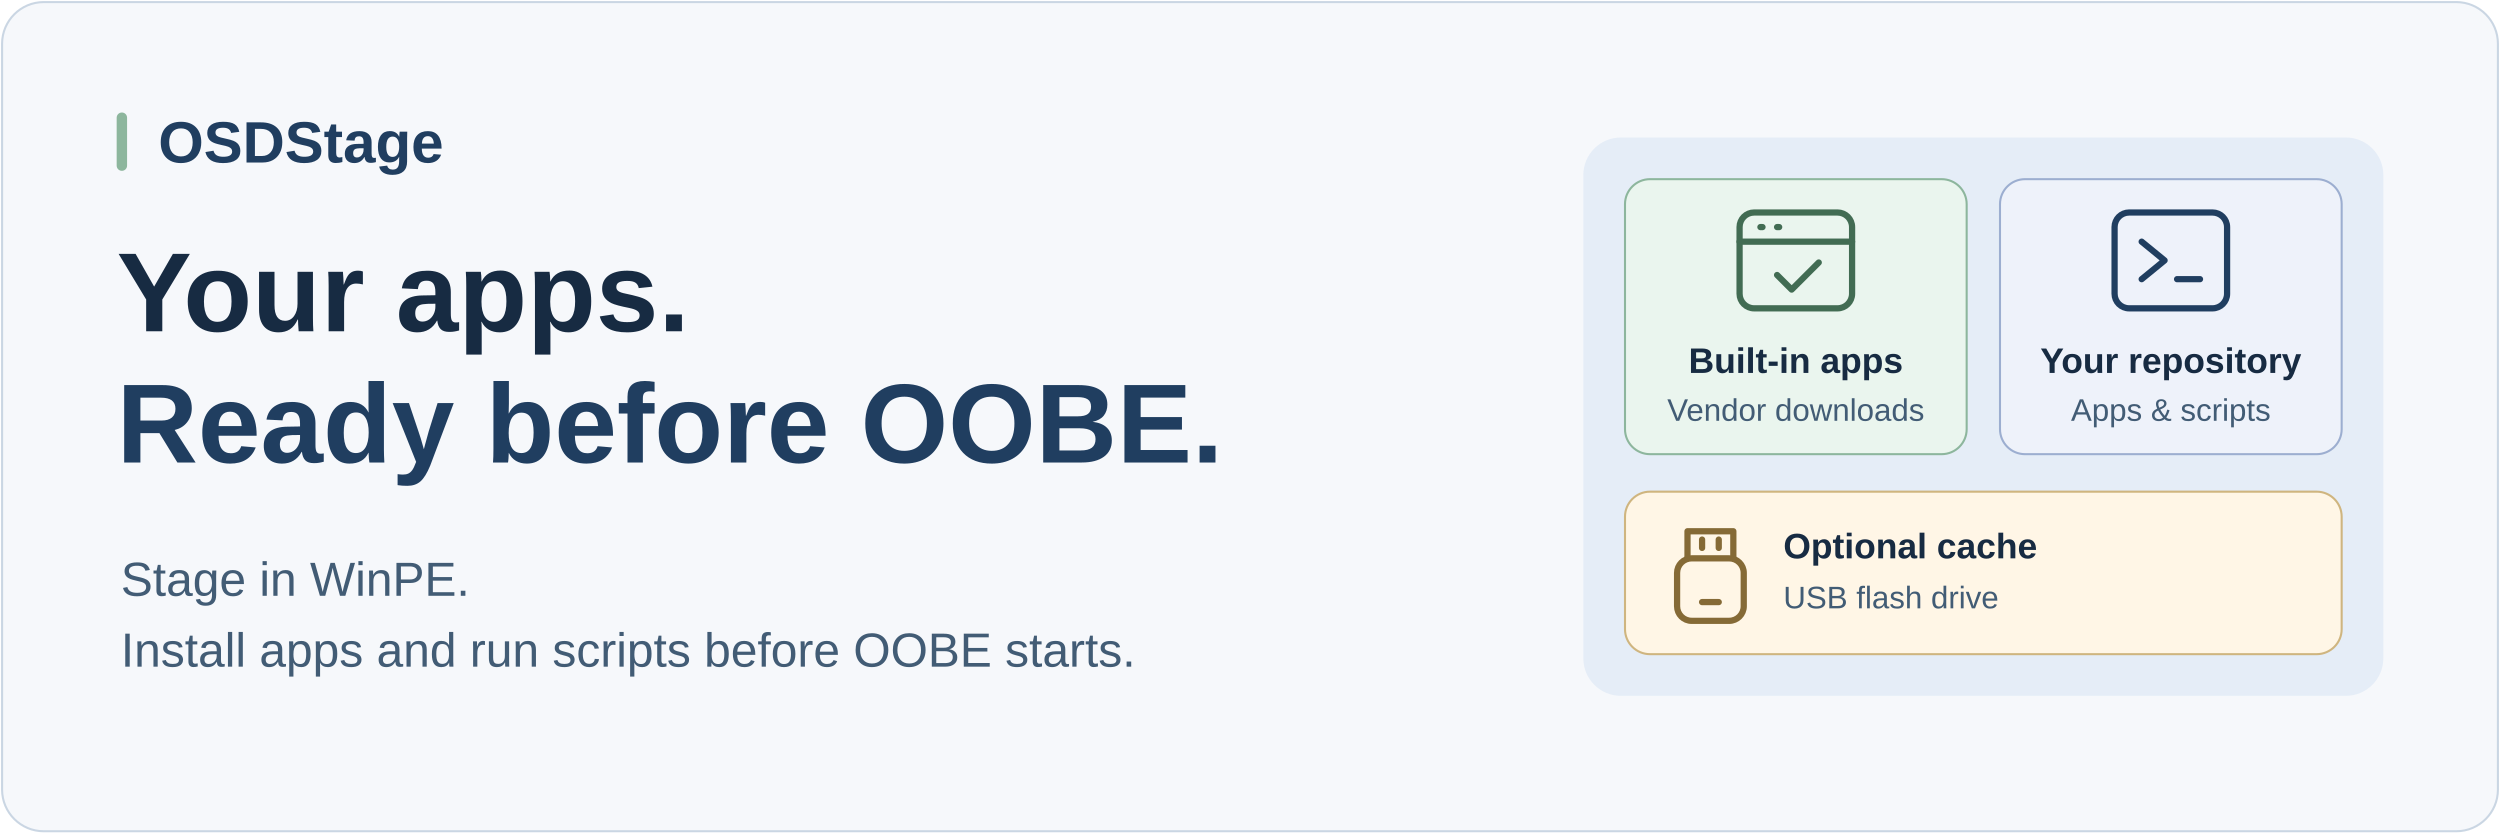
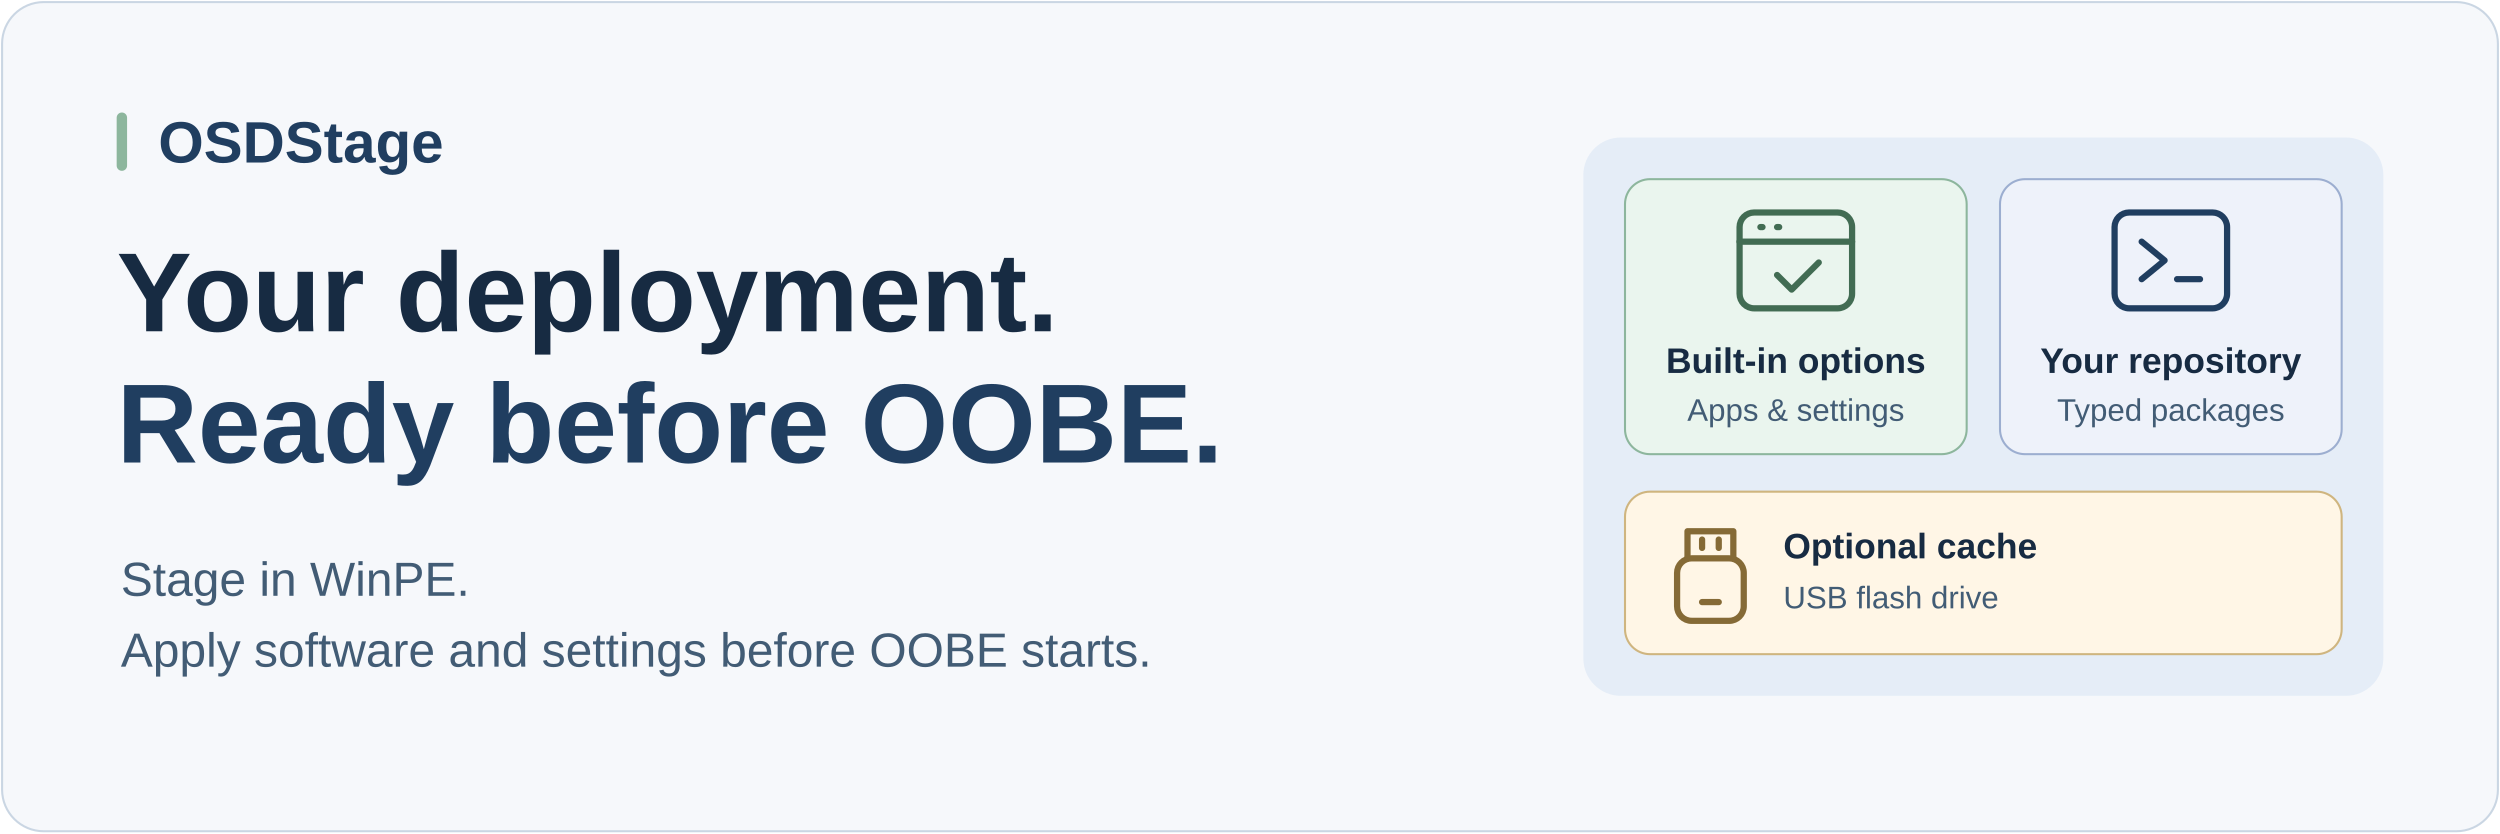
<svg xmlns="http://www.w3.org/2000/svg" width="1200" height="400" viewBox="0 0 1200 400" role="img" aria-labelledby="title desc">
  <style>
    text { font-family: 'Segoe UI', Arial, sans-serif; }
    .brand { font-size: 28px; font-weight: 700; fill: #203e60; }
    .headline { font-size: 54px; font-weight: 700; fill: #172b42; }
    .accent { fill: #203e60; }
    .body { font-size: 23px; fill: #425c75; }
    .label { font-size: 17px; font-weight: 600; fill: #172b42; }
    .small { font-size: 15px; fill: #425c75; }
    .icon { fill: none; stroke-linecap: round; stroke-linejoin: round; stroke-width: 3; }
  </style>
  <rect x="1" y="1" width="1198" height="398" rx="20" fill="#f6f8fb" stroke="#cad6e3" />
  <rect x="56" y="54" width="5" height="28" rx="2.5" fill="#8db69d" />
  <text x="76" y="78" class="brand">OSDStage</text>
-   <text x="56" y="159" class="headline">Your apps.</text>
+   <text x="56" y="159" class="headline">Your deployment.</text>
  <text x="56" y="222" class="headline accent">Ready before OOBE.</text>
  <text x="58" y="286" class="body">Stage in WinPE.</text>
-   <text x="58" y="320" class="body">Install apps and run scripts before OOBE starts.</text>
+   <text x="58" y="320" class="body">Apply software and settings before OOBE starts.</text>
  <g transform="translate(760 66)">
    <rect width="384" height="268" rx="18" fill="#e5edf7" />
    <rect x="20" y="20" width="164" height="132" rx="12" fill="#eaf5ee" stroke="#8db69d" />
    <g class="icon" stroke="#426c53" transform="translate(75 36)">
      <rect width="54" height="46" rx="7" />
      <path d="M0 14 H54" />
      <path d="M10 7 H11 M18 7 H19" />
      <path d="M18 30 L25 37 L38 24" />
    </g>
-     <text x="102" y="113" text-anchor="middle" class="label">Built-in apps</text>
-     <text x="102" y="136" text-anchor="middle" class="small">Vendor downloads</text>
+     <text x="102" y="113" text-anchor="middle" class="label">Built-in options</text>
+     <text x="102" y="136" text-anchor="middle" class="small">Apps &amp; settings</text>
    <rect x="200" y="20" width="164" height="132" rx="12" fill="#eef2fa" stroke="#9caed0" />
    <g class="icon" stroke="#203e60" transform="translate(255 36)">
      <rect width="54" height="46" rx="7" />
      <path d="M13 14 L24 23 L13 32 M30 32 H41" />
    </g>
    <text x="282" y="113" text-anchor="middle" class="label">Your repository</text>
-     <text x="282" y="136" text-anchor="middle" class="small">Apps &amp; scripts</text>
+     <text x="282" y="136" text-anchor="middle" class="small">Typed packages</text>
    <rect x="20" y="170" width="344" height="78" rx="12" fill="#fff6e6" stroke="#cfb57f" />
    <g class="icon" stroke="#856a36" transform="translate(40 187)">
      <path d="M10 15 V2 H32 V15" />
      <path d="M17 6 V10 M25 6 V10" />
      <rect x="5" y="15" width="32" height="30" rx="7" />
      <path d="M17 36 H25" />
    </g>
    <text x="96" y="202" class="label">Optional cache</text>
    <text x="96" y="226" class="small">USB flash drive</text>
  </g>
</svg>
